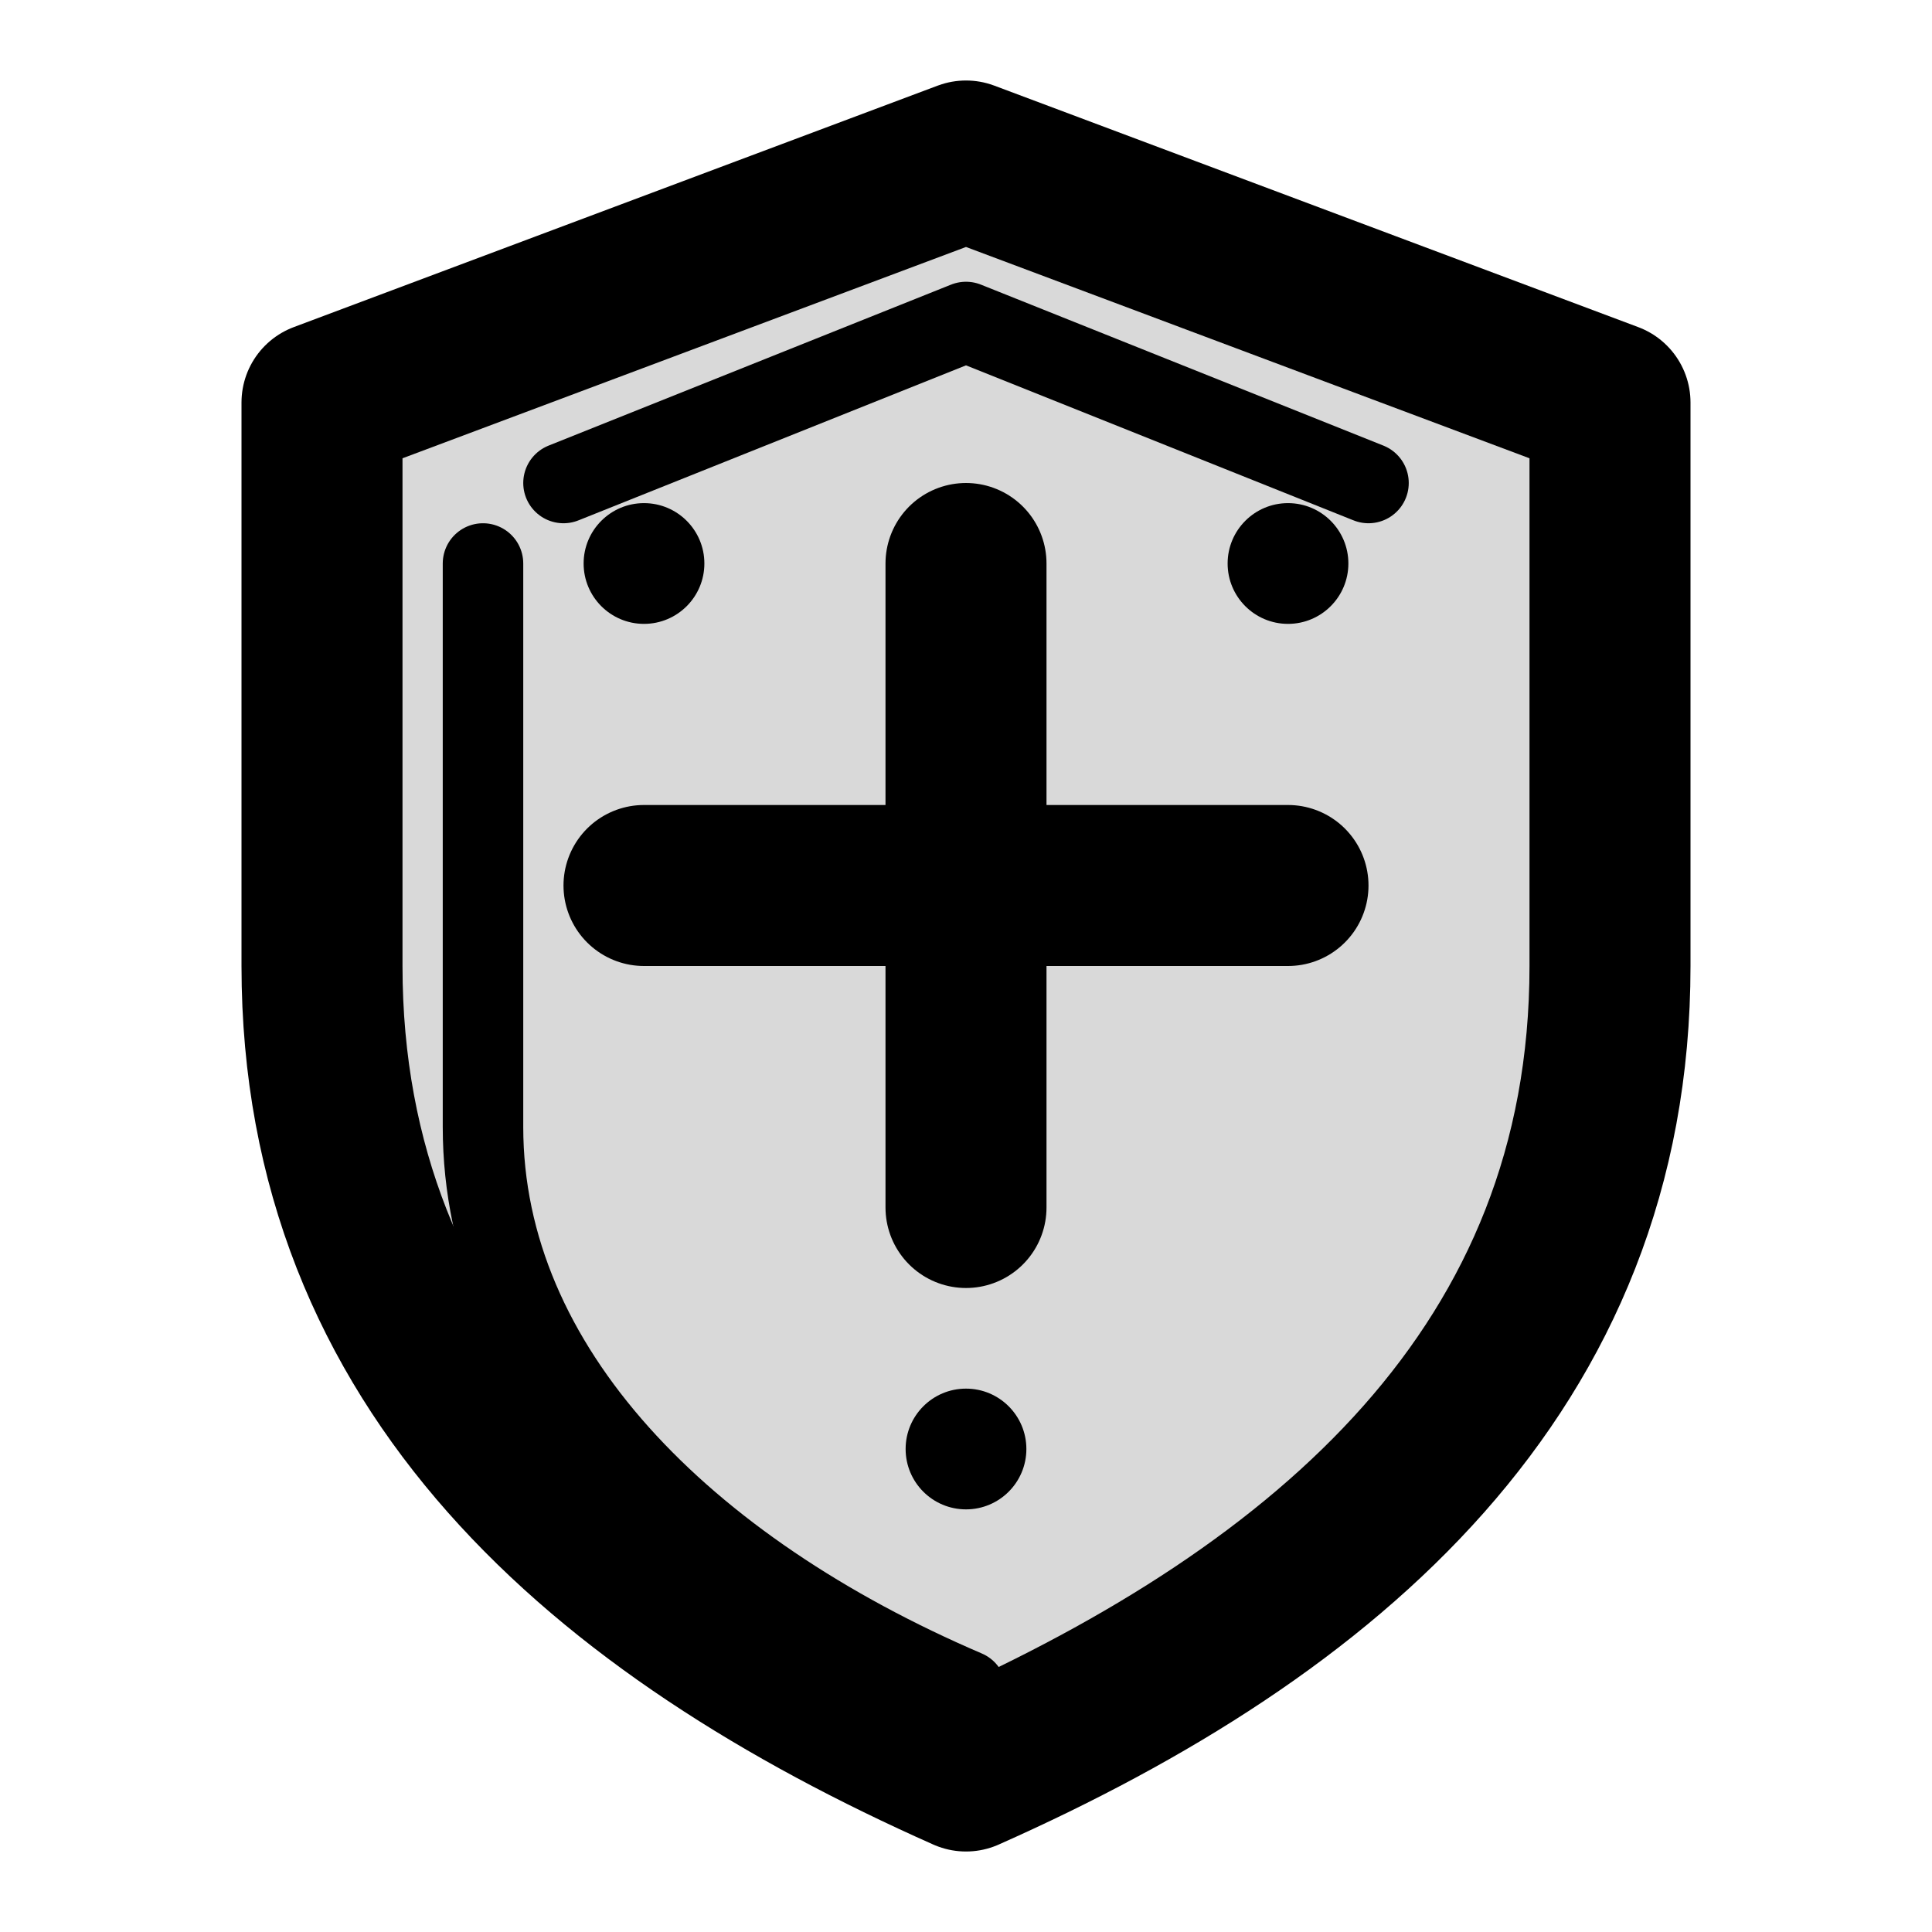
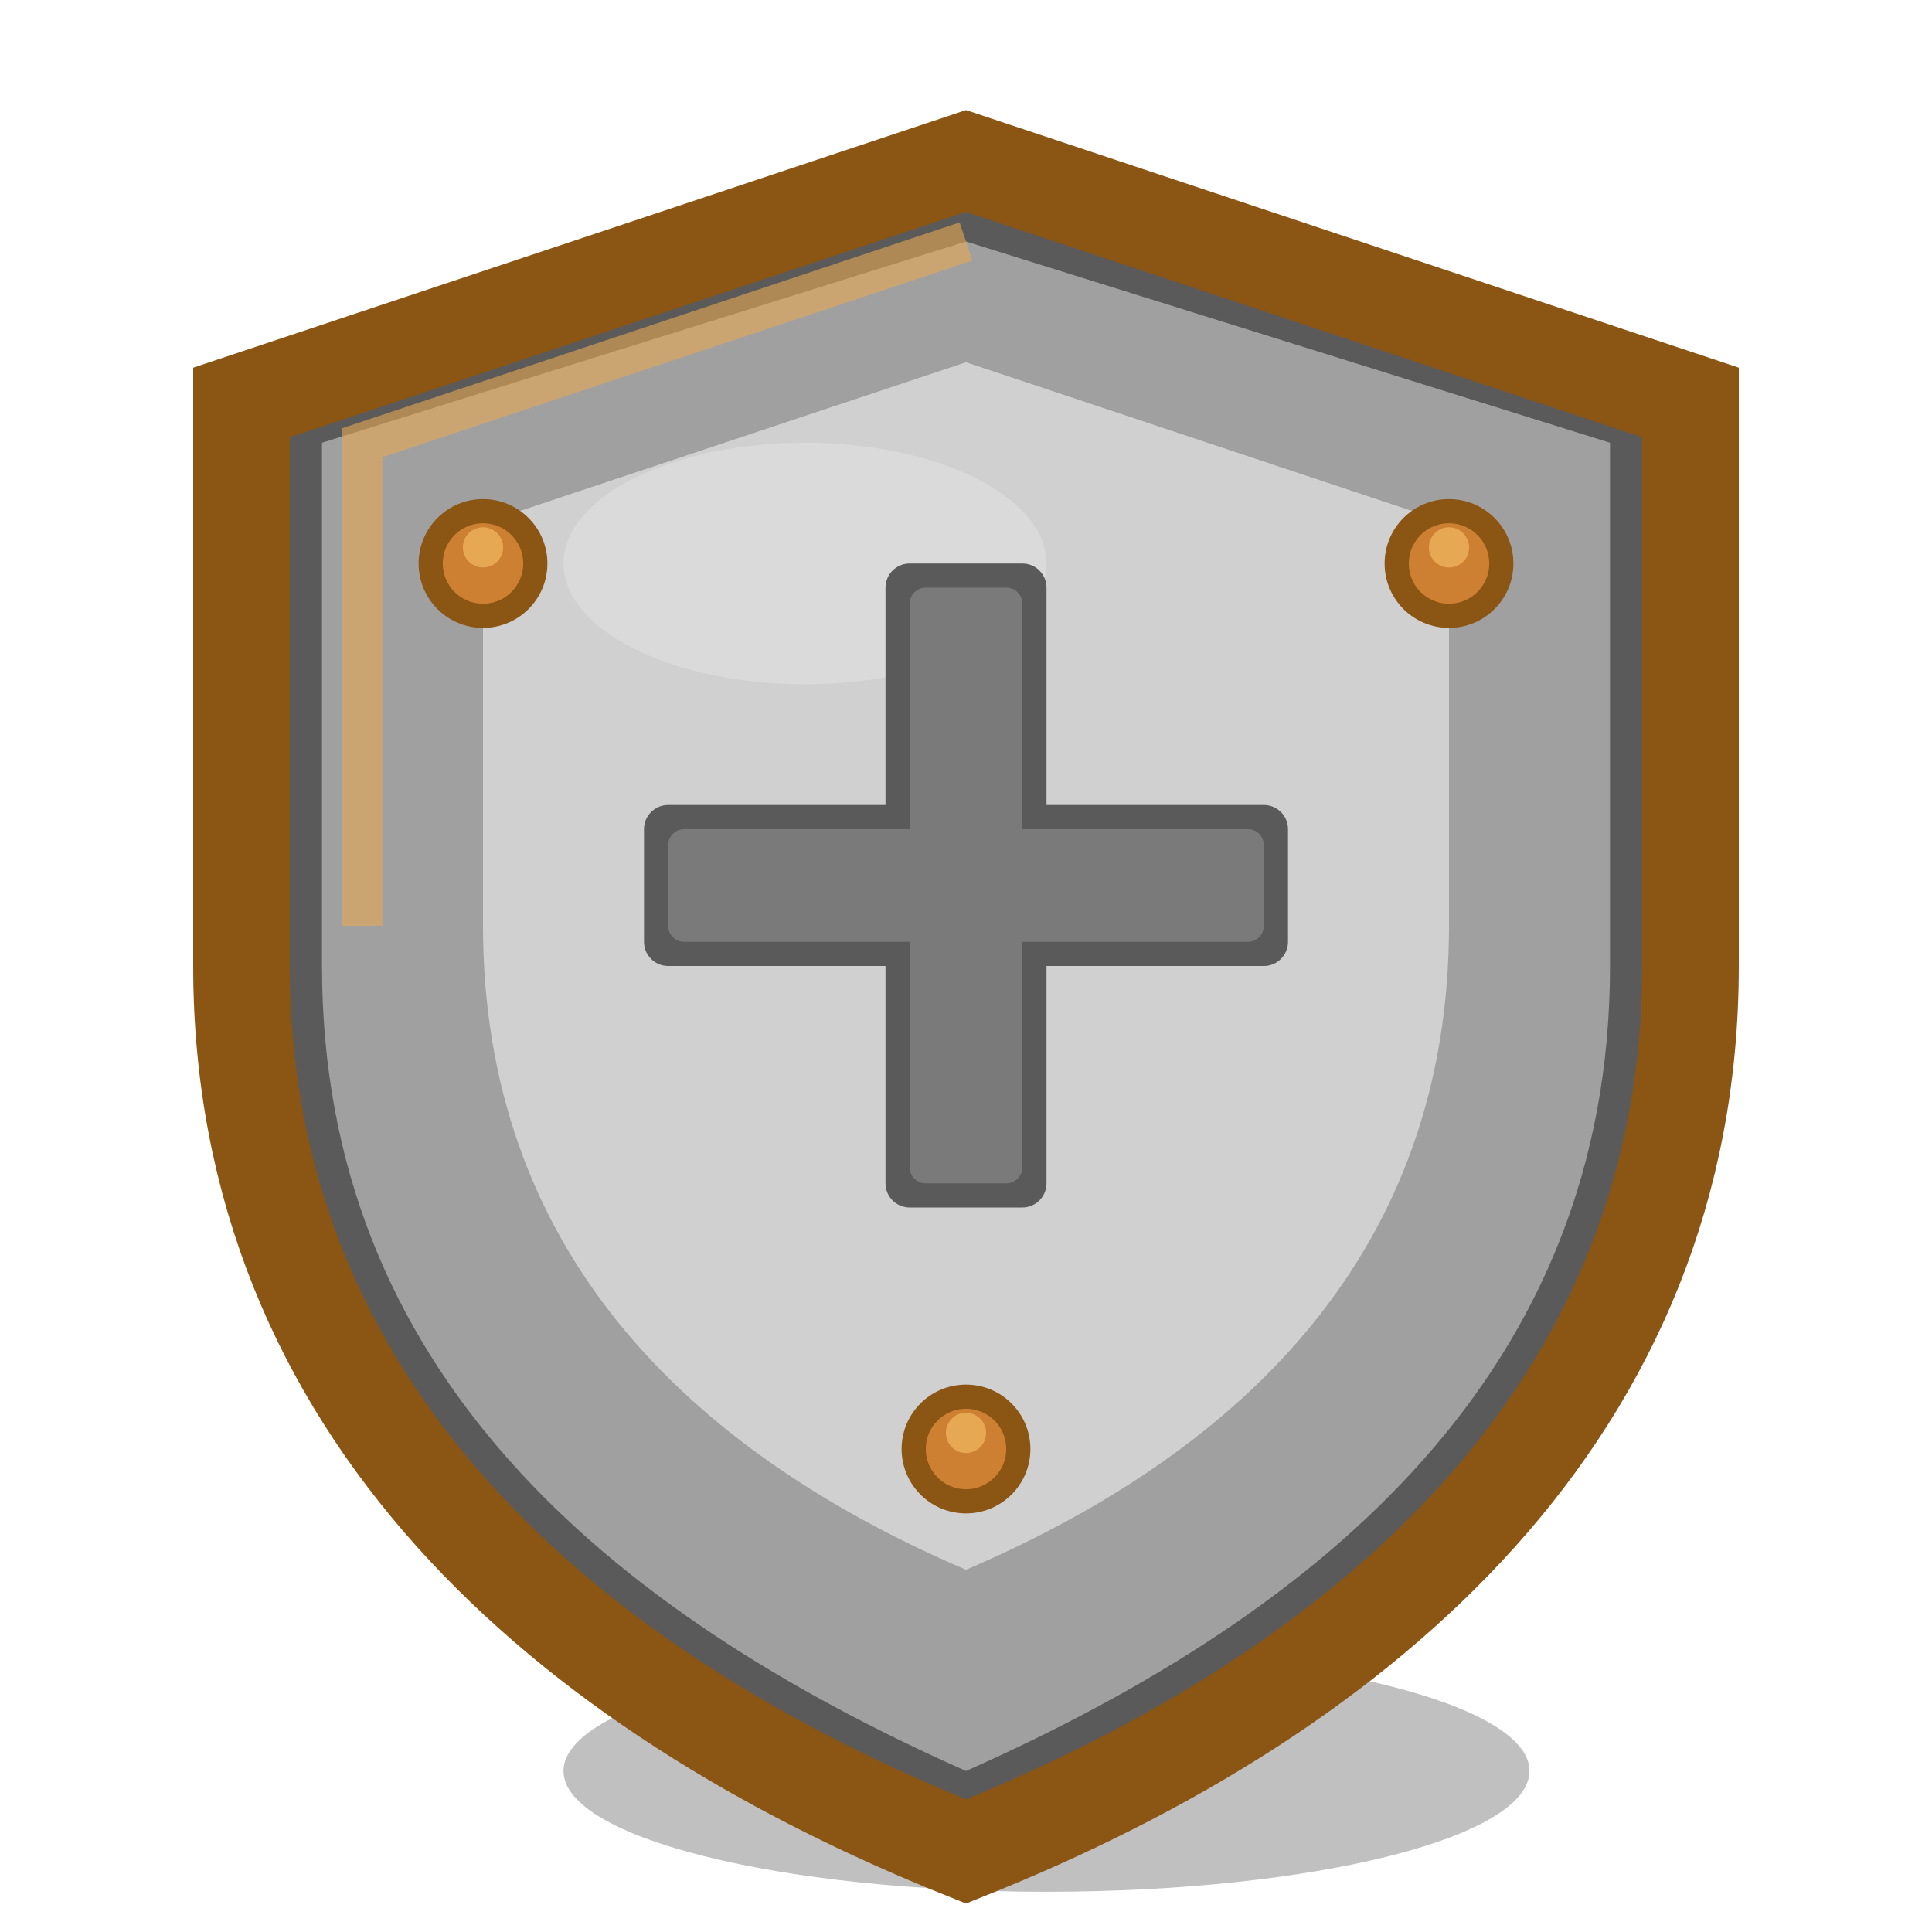
- <svg xmlns="http://www.w3.org/2000/svg" viewBox="0 0 24 24" fill="none">
-   <style>
-     .stroke { stroke: currentColor; stroke-width: 2; stroke-linecap: round; stroke-linejoin: round; fill: none; }
-     .metallic { fill: currentColor; fill-opacity: 0.15; }
-   </style>
-   <path class="stroke metallic" d="M12 2l8 3v7c0 5-3.5 8-8 10-4.5-2-8-5-8-10V5l8-3z" />
-   <path class="stroke" d="M12 7v8" />
-   <path class="stroke" d="M8 11h8" />
-   <path class="stroke" d="M12 4l5 2M12 4l-5 2" style="stroke-width: 1;" />
-   <path class="stroke" d="M6 7v7c0 3 2.5 5.5 6 7" style="stroke-width: 1;" />
-   <circle cx="8" cy="7" r="0.75" fill="currentColor" />
-   <circle cx="16" cy="7" r="0.75" fill="currentColor" />
-   <circle cx="12" cy="18" r="0.75" fill="currentColor" />
+ <svg xmlns="http://www.w3.org/2000/svg" viewBox="0 0 24 24">
+   <ellipse cx="13" cy="22" rx="6" ry="1.5" fill="#2a2a2a" opacity="0.3" />
+   <path d="M12 2L3 5v7c0 5.5 4 9 9 11 5-2 9-5.5 9-11V5L12 2z" fill="#5a5a5a" />
+   <path d="M12 3L4 5.5v6.5c0 5 3.5 8 8 10 4.5-2 8-5 8-10V5.5L12 3z" fill="#a0a0a0" />
+   <path d="M12 4.5L6 6.5v5c0 4 2.5 6.5 6 8 3.5-1.5 6-4 6-8v-5L12 4.5z" fill="#d0d0d0" />
+   <ellipse cx="10" cy="7" rx="3" ry="1.5" fill="#e8e8e8" opacity="0.4" />
+   <path d="M12 2L3 5v7c0 5.5 4 9 9 11 5-2 9-5.5 9-11V5L12 2z" fill="none" stroke="#8b5514" stroke-width="1.2" />
+   <path d="M12 3L4.5 5.5v6" fill="none" stroke="#e6a852" stroke-width="0.5" opacity="0.6" />
+   <rect x="11" y="7" width="2" height="8" rx="0.3" fill="#5a5a5a" />
+   <rect x="8" y="10" width="8" height="2" rx="0.3" fill="#5a5a5a" />
+   <rect x="11.3" y="7.3" width="1.4" height="7.4" rx="0.2" fill="#7a7a7a" />
+   <rect x="8.3" y="10.3" width="7.4" height="1.4" rx="0.2" fill="#7a7a7a" />
+   <circle cx="6" cy="7" r="0.8" fill="#8b5514" />
+   <circle cx="6" cy="7" r="0.5" fill="#cd7f32" />
+   <circle cx="6" cy="6.8" r="0.25" fill="#e6a852" />
+   <circle cx="18" cy="7" r="0.8" fill="#8b5514" />
+   <circle cx="18" cy="7" r="0.5" fill="#cd7f32" />
+   <circle cx="18" cy="6.8" r="0.25" fill="#e6a852" />
+   <circle cx="12" cy="18" r="0.8" fill="#8b5514" />
+   <circle cx="12" cy="18" r="0.5" fill="#cd7f32" />
+   <circle cx="12" cy="17.8" r="0.25" fill="#e6a852" />
</svg>
